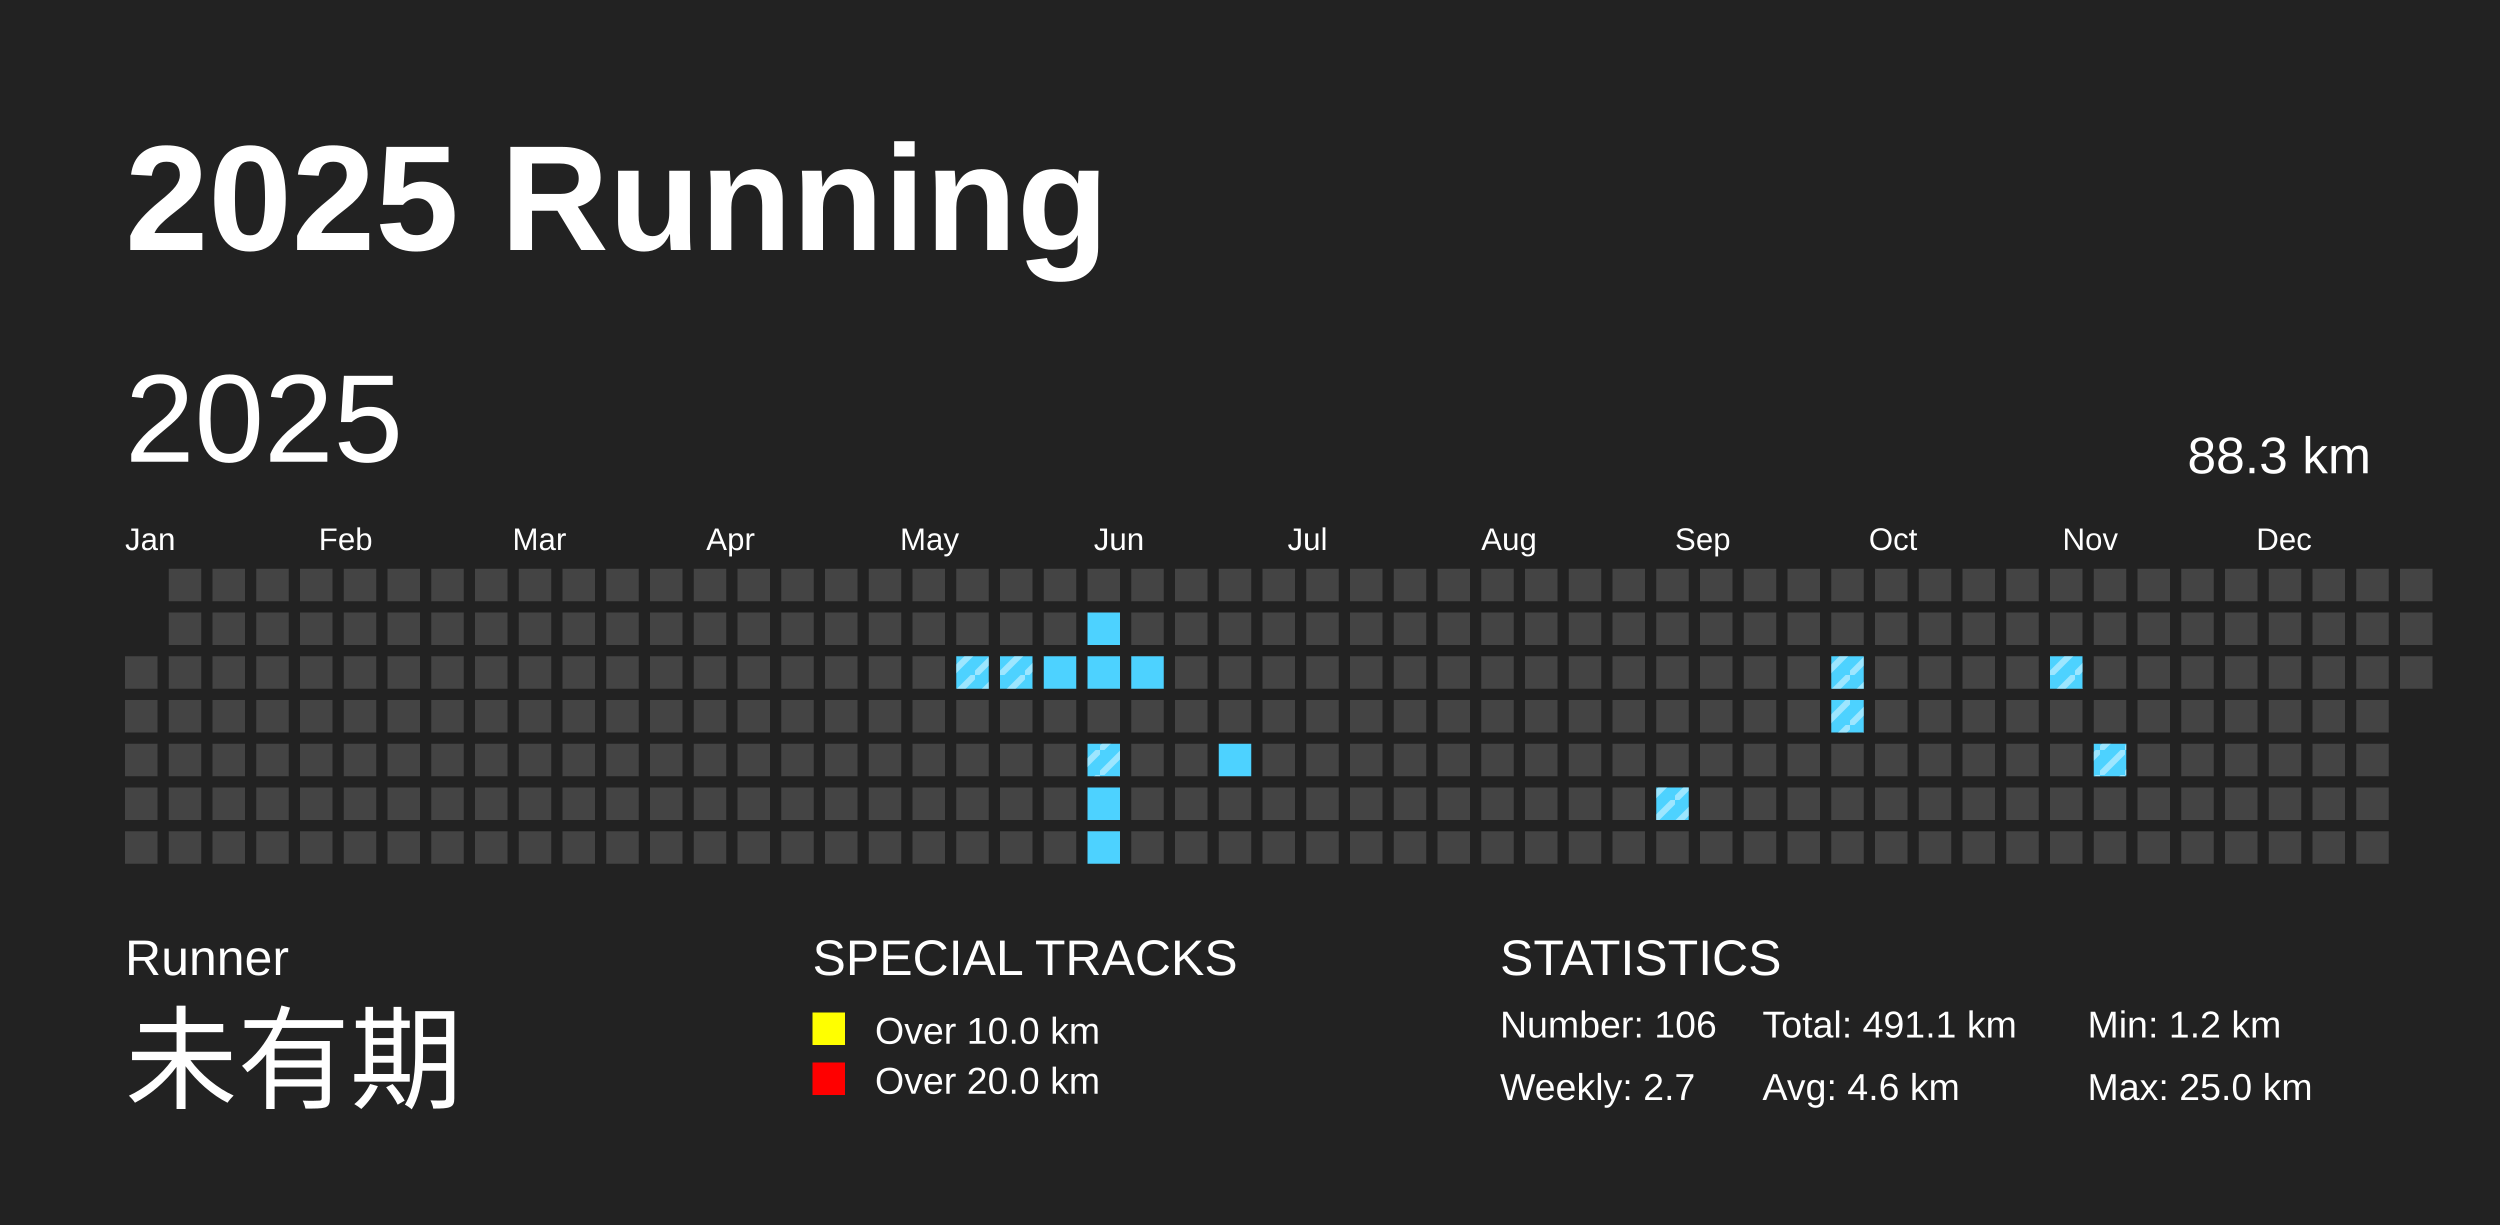
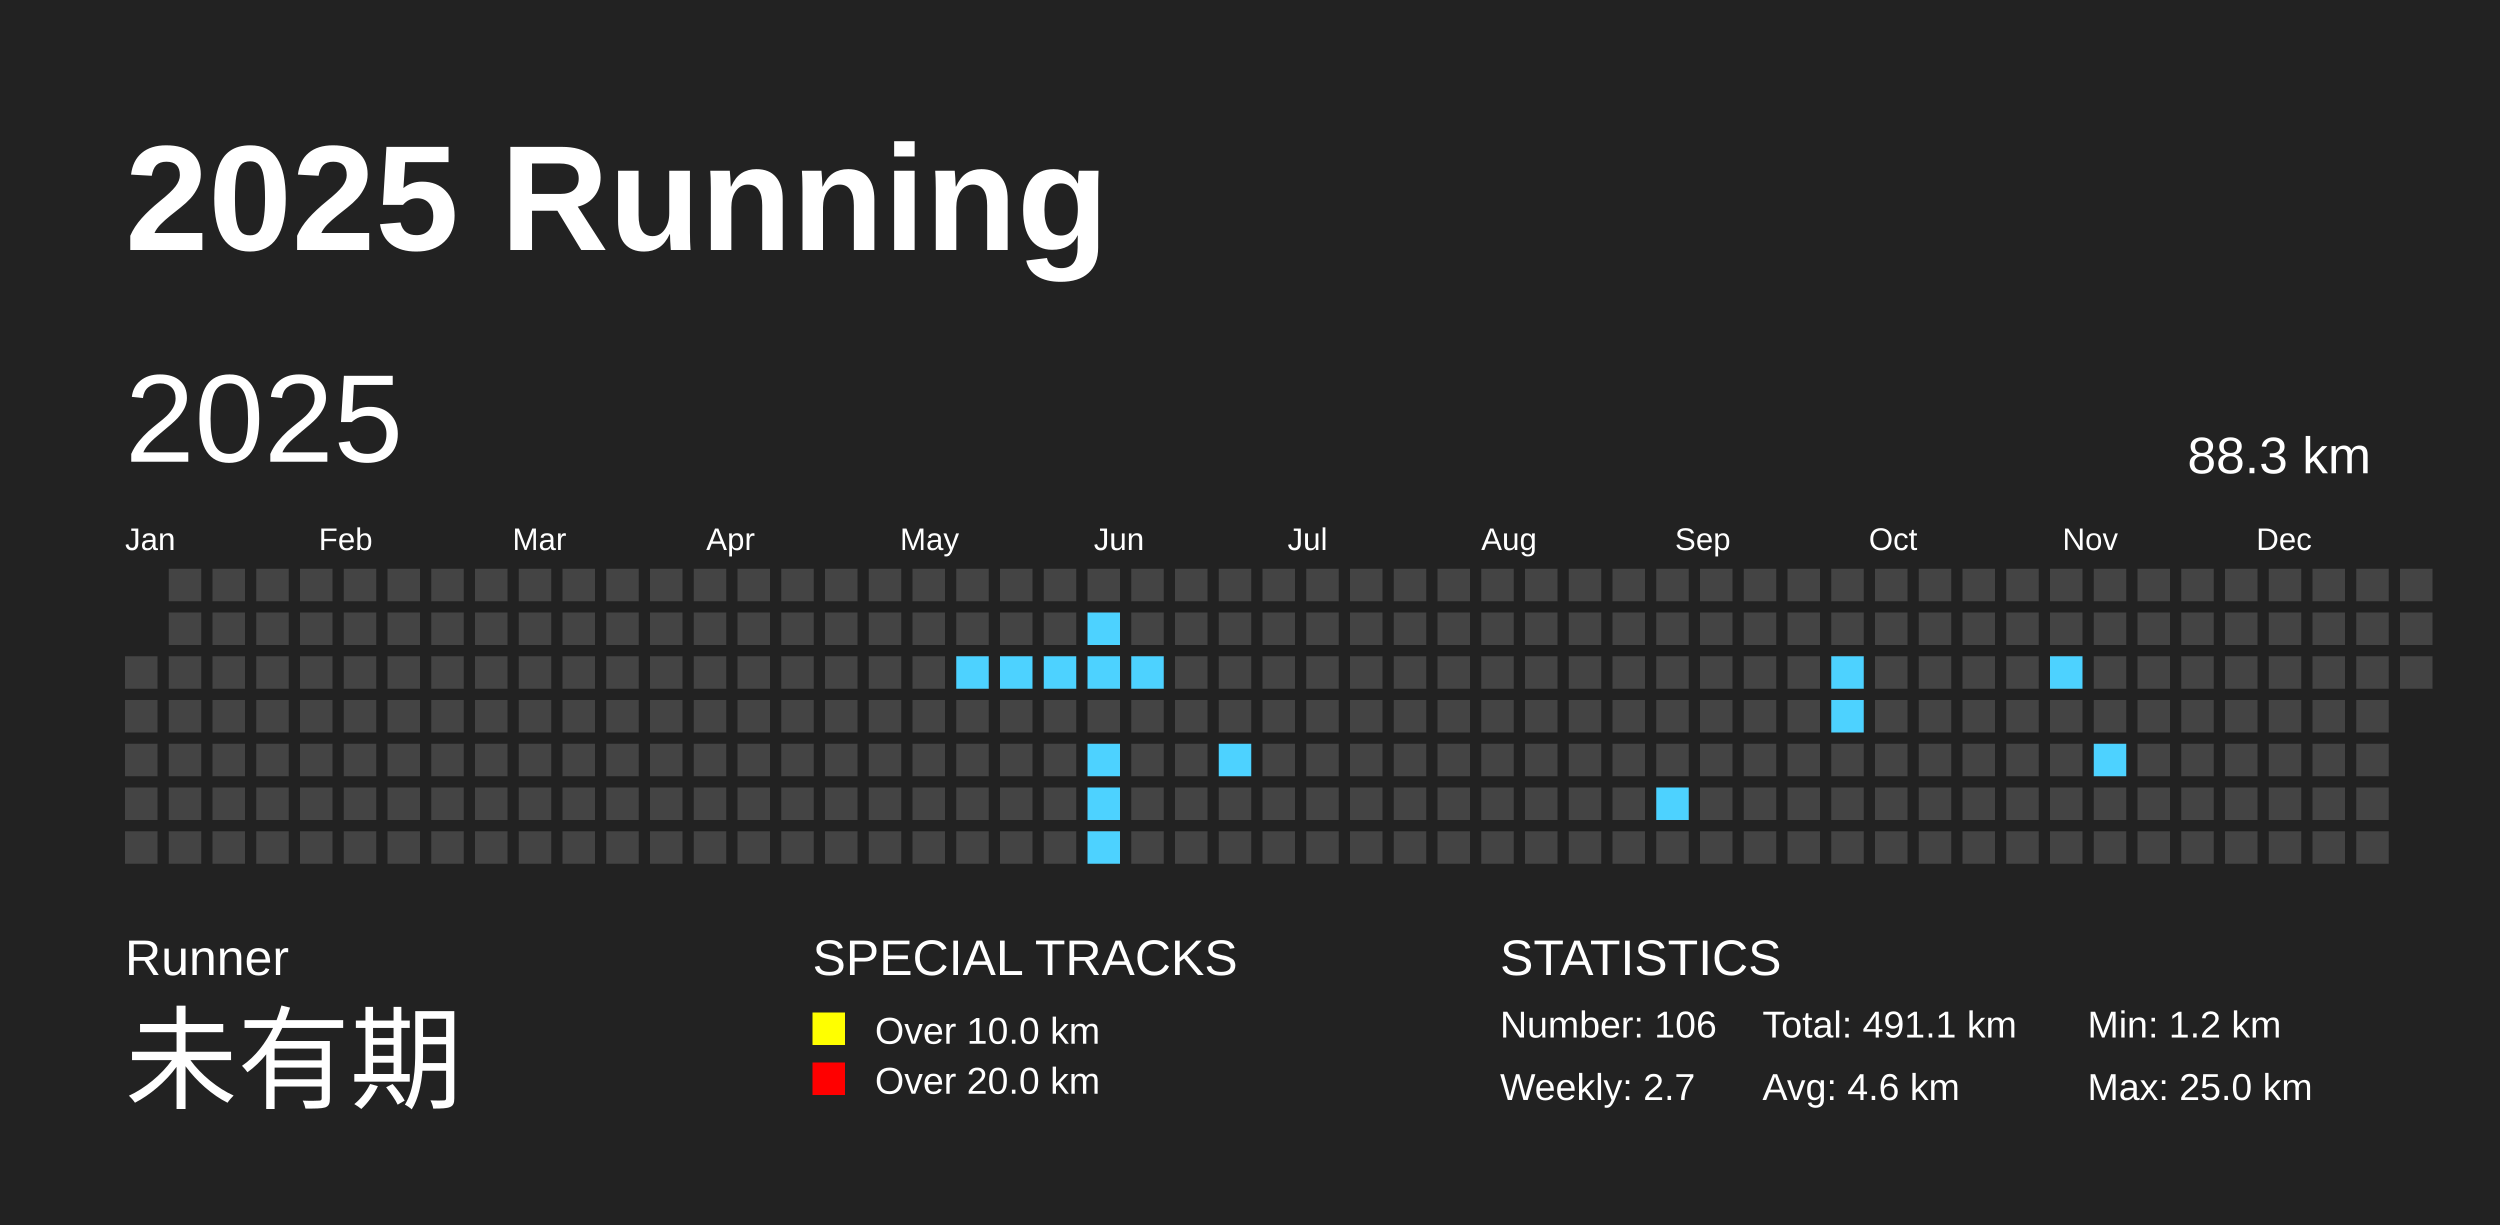
<svg xmlns="http://www.w3.org/2000/svg" baseProfile="full" height="98mm" version="1.1" viewBox="0,0,200,98" width="200mm">
  <defs>
    <pattern height="2" id="indoor-stripe" patternUnits="userSpaceOnUse" width="2">
      <line stroke="white" stroke-opacity="0.45" stroke-width="0.5" x1="0" x2="2" y1="2" y2="0" />
    </pattern>
  </defs>
  <rect fill="#222222" height="98" width="200" x="0" y="0" />
  <text fill="#FFFFFF" style="font-size:12px; font-family:Arial; font-weight:bold;" x="10" y="20">2025 Running</text>
  <text fill="#FFFFFF" style="font-size:4px; font-family:Arial" x="10" y="78">Runner</text>
  <text fill="#FFFFFF" style="font-size:9px; font-family:Arial" x="10" y="88">未有期</text>
  <text fill="#FFFFFF" style="font-size:4px; font-family:Arial" x="65" y="78">SPECIAL TRACKS</text>
  <rect fill="yellow" height="2.6" width="2.6" x="65" y="81" />
  <text fill="#FFFFFF" style="font-size:3px; font-family:Arial" x="70" y="83.5">Over 10.0 km</text>
  <rect fill="red" height="2.6" width="2.6" x="65" y="85" />
  <text fill="#FFFFFF" style="font-size:3px; font-family:Arial" x="70" y="87.5">Over 20.0 km</text>
  <text fill="#FFFFFF" style="font-size:4px; font-family:Arial" x="120" y="78">STATISTICS</text>
  <text fill="#FFFFFF" style="font-size:3px; font-family:Arial" x="120" y="83">Number: 106</text>
  <text fill="#FFFFFF" style="font-size:3px; font-family:Arial" x="120" y="88">Weekly: 2.7</text>
  <text fill="#FFFFFF" style="font-size:3px; font-family:Arial" x="141" y="83">Total: 491.1 km</text>
  <text fill="#FFFFFF" style="font-size:3px; font-family:Arial" x="141" y="88">Avg: 4.6 km</text>
  <text fill="#FFFFFF" style="font-size:3px; font-family:Arial" x="167" y="83">Min: 1.2 km</text>
  <text fill="#FFFFFF" style="font-size:3px; font-family:Arial" x="167" y="88">Max: 25.0 km</text>
  <text dominant-baseline="hanging" fill="#FFFFFF" style="font-size:10.0px; font-family:Arial;" x="10" y="30">2025</text>
  <text dominant-baseline="hanging" fill="#FFFFFF" style="font-size:4.125px; font-family:Arial;" x="175" y="35">88.3 km</text>
  <text fill="#FFFFFF" style="font-size:2.5px; font-family:Arial" x="10.0" y="44">Jan</text>
  <text fill="#FFFFFF" style="font-size:2.5px; font-family:Arial" x="25.5" y="44">Feb</text>
  <text fill="#FFFFFF" style="font-size:2.5px; font-family:Arial" x="41.0" y="44">Mar</text>
  <text fill="#FFFFFF" style="font-size:2.5px; font-family:Arial" x="56.5" y="44">Apr</text>
  <text fill="#FFFFFF" style="font-size:2.5px; font-family:Arial" x="72.0" y="44">May</text>
  <text fill="#FFFFFF" style="font-size:2.5px; font-family:Arial" x="87.5" y="44">Jun</text>
  <text fill="#FFFFFF" style="font-size:2.5px; font-family:Arial" x="103.0" y="44">Jul</text>
  <text fill="#FFFFFF" style="font-size:2.5px; font-family:Arial" x="118.5" y="44">Aug</text>
  <text fill="#FFFFFF" style="font-size:2.5px; font-family:Arial" x="134.0" y="44">Sep</text>
  <text fill="#FFFFFF" style="font-size:2.5px; font-family:Arial" x="149.5" y="44">Oct</text>
  <text fill="#FFFFFF" style="font-size:2.5px; font-family:Arial" x="165.0" y="44">Nov</text>
  <text fill="#FFFFFF" style="font-size:2.5px; font-family:Arial" x="180.5" y="44">Dec</text>
  <rect fill="#444444" height="2.6" width="2.6" x="10.0" y="52.5" />
  <rect fill="#444444" height="2.6" width="2.6" x="10.0" y="56.0" />
  <rect fill="#444444" height="2.6" width="2.6" x="10.0" y="59.5" />
  <rect fill="#444444" height="2.6" width="2.6" x="10.0" y="63.0" />
  <rect fill="#444444" height="2.6" width="2.6" x="10.0" y="66.5" />
  <rect fill="#444444" height="2.6" width="2.6" x="13.5" y="45.5" />
  <rect fill="#444444" height="2.6" width="2.6" x="13.5" y="49.0" />
  <rect fill="#444444" height="2.6" width="2.6" x="13.5" y="52.5" />
  <rect fill="#444444" height="2.6" width="2.6" x="13.5" y="56.0" />
  <rect fill="#444444" height="2.6" width="2.6" x="13.5" y="59.5" />
  <rect fill="#444444" height="2.6" width="2.6" x="13.5" y="63.0" />
  <rect fill="#444444" height="2.6" width="2.6" x="13.5" y="66.5" />
  <rect fill="#444444" height="2.6" width="2.6" x="17.0" y="45.5" />
  <rect fill="#444444" height="2.6" width="2.6" x="17.0" y="49.0" />
  <rect fill="#444444" height="2.6" width="2.6" x="17.0" y="52.5" />
  <rect fill="#444444" height="2.6" width="2.6" x="17.0" y="56.0" />
  <rect fill="#444444" height="2.6" width="2.6" x="17.0" y="59.5" />
  <rect fill="#444444" height="2.6" width="2.6" x="17.0" y="63.0" />
  <rect fill="#444444" height="2.6" width="2.6" x="17.0" y="66.5" />
  <rect fill="#444444" height="2.6" width="2.6" x="20.5" y="45.5" />
  <rect fill="#444444" height="2.6" width="2.6" x="20.5" y="49.0" />
  <rect fill="#444444" height="2.6" width="2.6" x="20.5" y="52.5" />
  <rect fill="#444444" height="2.6" width="2.6" x="20.5" y="56.0" />
  <rect fill="#444444" height="2.6" width="2.6" x="20.5" y="59.5" />
  <rect fill="#444444" height="2.6" width="2.6" x="20.5" y="63.0" />
  <rect fill="#444444" height="2.6" width="2.6" x="20.5" y="66.5" />
  <rect fill="#444444" height="2.6" width="2.6" x="24.0" y="45.5" />
  <rect fill="#444444" height="2.6" width="2.6" x="24.0" y="49.0" />
  <rect fill="#444444" height="2.6" width="2.6" x="24.0" y="52.5" />
  <rect fill="#444444" height="2.6" width="2.6" x="24.0" y="56.0" />
  <rect fill="#444444" height="2.6" width="2.6" x="24.0" y="59.5" />
  <rect fill="#444444" height="2.6" width="2.6" x="24.0" y="63.0" />
  <rect fill="#444444" height="2.6" width="2.6" x="24.0" y="66.5" />
  <rect fill="#444444" height="2.6" width="2.6" x="27.5" y="45.5" />
  <rect fill="#444444" height="2.6" width="2.6" x="27.5" y="49.0" />
  <rect fill="#444444" height="2.6" width="2.6" x="27.5" y="52.5" />
  <rect fill="#444444" height="2.6" width="2.6" x="27.5" y="56.0" />
  <rect fill="#444444" height="2.6" width="2.6" x="27.5" y="59.5" />
  <rect fill="#444444" height="2.6" width="2.6" x="27.5" y="63.0" />
  <rect fill="#444444" height="2.6" width="2.6" x="27.5" y="66.5" />
  <rect fill="#444444" height="2.6" width="2.6" x="31.0" y="45.5" />
  <rect fill="#444444" height="2.6" width="2.6" x="31.0" y="49.0" />
  <rect fill="#444444" height="2.6" width="2.6" x="31.0" y="52.5" />
  <rect fill="#444444" height="2.6" width="2.6" x="31.0" y="56.0" />
  <rect fill="#444444" height="2.6" width="2.6" x="31.0" y="59.5" />
  <rect fill="#444444" height="2.6" width="2.6" x="31.0" y="63.0" />
  <rect fill="#444444" height="2.6" width="2.6" x="31.0" y="66.5" />
  <rect fill="#444444" height="2.6" width="2.6" x="34.5" y="45.5" />
  <rect fill="#444444" height="2.6" width="2.6" x="34.5" y="49.0" />
  <rect fill="#444444" height="2.6" width="2.6" x="34.5" y="52.5" />
  <rect fill="#444444" height="2.6" width="2.6" x="34.5" y="56.0" />
  <rect fill="#444444" height="2.6" width="2.6" x="34.5" y="59.5" />
  <rect fill="#444444" height="2.6" width="2.6" x="34.5" y="63.0" />
  <rect fill="#444444" height="2.6" width="2.6" x="34.5" y="66.5" />
  <rect fill="#444444" height="2.6" width="2.6" x="38.0" y="45.5" />
  <rect fill="#444444" height="2.6" width="2.6" x="38.0" y="49.0" />
  <rect fill="#444444" height="2.6" width="2.6" x="38.0" y="52.5" />
  <rect fill="#444444" height="2.6" width="2.6" x="38.0" y="56.0" />
  <rect fill="#444444" height="2.6" width="2.6" x="38.0" y="59.5" />
  <rect fill="#444444" height="2.6" width="2.6" x="38.0" y="63.0" />
  <rect fill="#444444" height="2.6" width="2.6" x="38.0" y="66.5" />
  <rect fill="#444444" height="2.6" width="2.6" x="41.5" y="45.5" />
  <rect fill="#444444" height="2.6" width="2.6" x="41.5" y="49.0" />
  <rect fill="#444444" height="2.6" width="2.6" x="41.5" y="52.5" />
  <rect fill="#444444" height="2.6" width="2.6" x="41.5" y="56.0" />
  <rect fill="#444444" height="2.6" width="2.6" x="41.5" y="59.5" />
  <rect fill="#444444" height="2.6" width="2.6" x="41.5" y="63.0" />
  <rect fill="#444444" height="2.6" width="2.6" x="41.5" y="66.5" />
  <rect fill="#444444" height="2.6" width="2.6" x="45.0" y="45.5" />
  <rect fill="#444444" height="2.6" width="2.6" x="45.0" y="49.0" />
  <rect fill="#444444" height="2.6" width="2.6" x="45.0" y="52.5" />
  <rect fill="#444444" height="2.6" width="2.6" x="45.0" y="56.0" />
  <rect fill="#444444" height="2.6" width="2.6" x="45.0" y="59.5" />
  <rect fill="#444444" height="2.6" width="2.6" x="45.0" y="63.0" />
  <rect fill="#444444" height="2.6" width="2.6" x="45.0" y="66.5" />
  <rect fill="#444444" height="2.6" width="2.6" x="48.5" y="45.5" />
  <rect fill="#444444" height="2.6" width="2.6" x="48.5" y="49.0" />
  <rect fill="#444444" height="2.6" width="2.6" x="48.5" y="52.5" />
  <rect fill="#444444" height="2.6" width="2.6" x="48.5" y="56.0" />
  <rect fill="#444444" height="2.6" width="2.6" x="48.5" y="59.5" />
  <rect fill="#444444" height="2.6" width="2.6" x="48.5" y="63.0" />
  <rect fill="#444444" height="2.6" width="2.6" x="48.5" y="66.5" />
  <rect fill="#444444" height="2.6" width="2.6" x="52.0" y="45.5" />
  <rect fill="#444444" height="2.6" width="2.6" x="52.0" y="49.0" />
  <rect fill="#444444" height="2.6" width="2.6" x="52.0" y="52.5" />
  <rect fill="#444444" height="2.6" width="2.6" x="52.0" y="56.0" />
  <rect fill="#444444" height="2.6" width="2.6" x="52.0" y="59.5" />
  <rect fill="#444444" height="2.6" width="2.6" x="52.0" y="63.0" />
  <rect fill="#444444" height="2.6" width="2.6" x="52.0" y="66.5" />
  <rect fill="#444444" height="2.6" width="2.6" x="55.5" y="45.5" />
  <rect fill="#444444" height="2.6" width="2.6" x="55.5" y="49.0" />
  <rect fill="#444444" height="2.6" width="2.6" x="55.5" y="52.5" />
  <rect fill="#444444" height="2.6" width="2.6" x="55.5" y="56.0" />
  <rect fill="#444444" height="2.6" width="2.6" x="55.5" y="59.5" />
  <rect fill="#444444" height="2.6" width="2.6" x="55.5" y="63.0" />
  <rect fill="#444444" height="2.6" width="2.6" x="55.5" y="66.5" />
  <rect fill="#444444" height="2.6" width="2.6" x="59.0" y="45.5" />
  <rect fill="#444444" height="2.6" width="2.6" x="59.0" y="49.0" />
  <rect fill="#444444" height="2.6" width="2.6" x="59.0" y="52.5" />
  <rect fill="#444444" height="2.6" width="2.6" x="59.0" y="56.0" />
  <rect fill="#444444" height="2.6" width="2.6" x="59.0" y="59.5" />
  <rect fill="#444444" height="2.6" width="2.6" x="59.0" y="63.0" />
  <rect fill="#444444" height="2.6" width="2.6" x="59.0" y="66.5" />
  <rect fill="#444444" height="2.6" width="2.6" x="62.5" y="45.5" />
  <rect fill="#444444" height="2.6" width="2.6" x="62.5" y="49.0" />
  <rect fill="#444444" height="2.6" width="2.6" x="62.5" y="52.5" />
  <rect fill="#444444" height="2.6" width="2.6" x="62.5" y="56.0" />
  <rect fill="#444444" height="2.6" width="2.6" x="62.5" y="59.5" />
  <rect fill="#444444" height="2.6" width="2.6" x="62.5" y="63.0" />
  <rect fill="#444444" height="2.6" width="2.6" x="62.5" y="66.5" />
  <rect fill="#444444" height="2.6" width="2.6" x="66.0" y="45.5" />
  <rect fill="#444444" height="2.6" width="2.6" x="66.0" y="49.0" />
  <rect fill="#444444" height="2.6" width="2.6" x="66.0" y="52.5" />
  <rect fill="#444444" height="2.6" width="2.6" x="66.0" y="56.0" />
  <rect fill="#444444" height="2.6" width="2.6" x="66.0" y="59.5" />
  <rect fill="#444444" height="2.6" width="2.6" x="66.0" y="63.0" />
  <rect fill="#444444" height="2.6" width="2.6" x="66.0" y="66.5" />
  <rect fill="#444444" height="2.6" width="2.6" x="69.5" y="45.5" />
  <rect fill="#444444" height="2.6" width="2.6" x="69.5" y="49.0" />
  <rect fill="#444444" height="2.6" width="2.6" x="69.5" y="52.5" />
  <rect fill="#444444" height="2.6" width="2.6" x="69.5" y="56.0" />
  <rect fill="#444444" height="2.6" width="2.6" x="69.5" y="59.5" />
  <rect fill="#444444" height="2.6" width="2.6" x="69.5" y="63.0" />
  <rect fill="#444444" height="2.6" width="2.6" x="69.5" y="66.5" />
  <rect fill="#444444" height="2.6" width="2.6" x="73.0" y="45.5" />
  <rect fill="#444444" height="2.6" width="2.6" x="73.0" y="49.0" />
  <rect fill="#444444" height="2.6" width="2.6" x="73.0" y="52.5" />
  <rect fill="#444444" height="2.6" width="2.6" x="73.0" y="56.0" />
  <rect fill="#444444" height="2.6" width="2.6" x="73.0" y="59.5" />
  <rect fill="#444444" height="2.6" width="2.6" x="73.0" y="63.0" />
  <rect fill="#444444" height="2.6" width="2.6" x="73.0" y="66.5" />
  <rect fill="#444444" height="2.6" width="2.6" x="76.5" y="45.5" />
  <rect fill="#444444" height="2.6" width="2.6" x="76.5" y="49.0" />
  <rect fill="#4DD2FF" height="2.6" width="2.6" x="76.5" y="52.5" />
-   <rect fill="url(#indoor-stripe)" height="2.6" width="2.6" x="76.5" y="52.5" />
  <rect fill="#444444" height="2.6" width="2.6" x="76.5" y="56.0" />
  <rect fill="#444444" height="2.6" width="2.6" x="76.5" y="59.5" />
  <rect fill="#444444" height="2.6" width="2.6" x="76.5" y="63.0" />
  <rect fill="#444444" height="2.6" width="2.6" x="76.5" y="66.5" />
  <rect fill="#444444" height="2.6" width="2.6" x="80.0" y="45.5" />
  <rect fill="#444444" height="2.6" width="2.6" x="80.0" y="49.0" />
  <rect fill="#4DD2FF" height="2.6" width="2.6" x="80.0" y="52.5" />
-   <rect fill="url(#indoor-stripe)" height="2.6" width="2.6" x="80.0" y="52.5" />
  <rect fill="#444444" height="2.6" width="2.6" x="80.0" y="56.0" />
  <rect fill="#444444" height="2.6" width="2.6" x="80.0" y="59.5" />
  <rect fill="#444444" height="2.6" width="2.6" x="80.0" y="63.0" />
  <rect fill="#444444" height="2.6" width="2.6" x="80.0" y="66.5" />
  <rect fill="#444444" height="2.6" width="2.6" x="83.5" y="45.5" />
  <rect fill="#444444" height="2.6" width="2.6" x="83.5" y="49.0" />
  <rect fill="#4DD2FF" height="2.6" width="2.6" x="83.5" y="52.5" />
  <rect fill="#444444" height="2.6" width="2.6" x="83.5" y="56.0" />
  <rect fill="#444444" height="2.6" width="2.6" x="83.5" y="59.5" />
  <rect fill="#444444" height="2.6" width="2.6" x="83.5" y="63.0" />
  <rect fill="#444444" height="2.6" width="2.6" x="83.5" y="66.5" />
  <rect fill="#444444" height="2.6" width="2.6" x="87.0" y="45.5" />
  <rect fill="#4DD2FF" height="2.6" width="2.6" x="87.0" y="49.0" />
  <rect fill="#4DD2FF" height="2.6" width="2.6" x="87.0" y="52.5" />
  <rect fill="#444444" height="2.6" width="2.6" x="87.0" y="56.0" />
  <rect fill="#4DD2FF" height="2.6" width="2.6" x="87.0" y="59.5" />
-   <rect fill="url(#indoor-stripe)" height="2.6" width="2.6" x="87.0" y="59.5" />
  <rect fill="#4DD2FF" height="2.6" width="2.6" x="87.0" y="63.0" />
  <rect fill="#4DD2FF" height="2.6" width="2.6" x="87.0" y="66.5" />
  <rect fill="#444444" height="2.6" width="2.6" x="90.5" y="45.5" />
  <rect fill="#444444" height="2.6" width="2.6" x="90.5" y="49.0" />
  <rect fill="#4DD2FF" height="2.6" width="2.6" x="90.5" y="52.5" />
  <rect fill="#444444" height="2.6" width="2.6" x="90.5" y="56.0" />
  <rect fill="#444444" height="2.6" width="2.6" x="90.5" y="59.5" />
  <rect fill="#444444" height="2.6" width="2.6" x="90.5" y="63.0" />
  <rect fill="#444444" height="2.6" width="2.6" x="90.5" y="66.5" />
  <rect fill="#444444" height="2.6" width="2.6" x="94.0" y="45.5" />
  <rect fill="#444444" height="2.6" width="2.6" x="94.0" y="49.0" />
  <rect fill="#444444" height="2.6" width="2.6" x="94.0" y="52.5" />
  <rect fill="#444444" height="2.6" width="2.6" x="94.0" y="56.0" />
  <rect fill="#444444" height="2.6" width="2.6" x="94.0" y="59.5" />
  <rect fill="#444444" height="2.6" width="2.6" x="94.0" y="63.0" />
  <rect fill="#444444" height="2.6" width="2.6" x="94.0" y="66.5" />
  <rect fill="#444444" height="2.6" width="2.6" x="97.5" y="45.5" />
  <rect fill="#444444" height="2.6" width="2.6" x="97.5" y="49.0" />
  <rect fill="#444444" height="2.6" width="2.6" x="97.5" y="52.5" />
  <rect fill="#444444" height="2.6" width="2.6" x="97.5" y="56.0" />
  <rect fill="#4DD2FF" height="2.6" width="2.6" x="97.5" y="59.5" />
  <rect fill="#444444" height="2.6" width="2.6" x="97.5" y="63.0" />
  <rect fill="#444444" height="2.6" width="2.6" x="97.5" y="66.5" />
  <rect fill="#444444" height="2.6" width="2.6" x="101.0" y="45.5" />
  <rect fill="#444444" height="2.6" width="2.6" x="101.0" y="49.0" />
  <rect fill="#444444" height="2.6" width="2.6" x="101.0" y="52.5" />
  <rect fill="#444444" height="2.6" width="2.6" x="101.0" y="56.0" />
  <rect fill="#444444" height="2.6" width="2.6" x="101.0" y="59.5" />
  <rect fill="#444444" height="2.6" width="2.6" x="101.0" y="63.0" />
  <rect fill="#444444" height="2.6" width="2.6" x="101.0" y="66.5" />
  <rect fill="#444444" height="2.6" width="2.6" x="104.5" y="45.5" />
  <rect fill="#444444" height="2.6" width="2.6" x="104.5" y="49.0" />
  <rect fill="#444444" height="2.6" width="2.6" x="104.5" y="52.5" />
  <rect fill="#444444" height="2.6" width="2.6" x="104.5" y="56.0" />
  <rect fill="#444444" height="2.6" width="2.6" x="104.5" y="59.5" />
  <rect fill="#444444" height="2.6" width="2.6" x="104.5" y="63.0" />
  <rect fill="#444444" height="2.6" width="2.6" x="104.5" y="66.5" />
  <rect fill="#444444" height="2.6" width="2.6" x="108.0" y="45.5" />
  <rect fill="#444444" height="2.6" width="2.6" x="108.0" y="49.0" />
  <rect fill="#444444" height="2.6" width="2.6" x="108.0" y="52.5" />
  <rect fill="#444444" height="2.6" width="2.6" x="108.0" y="56.0" />
  <rect fill="#444444" height="2.6" width="2.6" x="108.0" y="59.5" />
  <rect fill="#444444" height="2.6" width="2.6" x="108.0" y="63.0" />
  <rect fill="#444444" height="2.6" width="2.6" x="108.0" y="66.5" />
  <rect fill="#444444" height="2.6" width="2.6" x="111.5" y="45.5" />
  <rect fill="#444444" height="2.6" width="2.6" x="111.5" y="49.0" />
  <rect fill="#444444" height="2.6" width="2.6" x="111.5" y="52.5" />
  <rect fill="#444444" height="2.6" width="2.6" x="111.5" y="56.0" />
  <rect fill="#444444" height="2.6" width="2.6" x="111.5" y="59.5" />
  <rect fill="#444444" height="2.6" width="2.6" x="111.5" y="63.0" />
  <rect fill="#444444" height="2.6" width="2.6" x="111.5" y="66.5" />
  <rect fill="#444444" height="2.6" width="2.6" x="115.0" y="45.5" />
  <rect fill="#444444" height="2.6" width="2.6" x="115.0" y="49.0" />
  <rect fill="#444444" height="2.6" width="2.6" x="115.0" y="52.5" />
  <rect fill="#444444" height="2.6" width="2.6" x="115.0" y="56.0" />
  <rect fill="#444444" height="2.6" width="2.6" x="115.0" y="59.5" />
  <rect fill="#444444" height="2.6" width="2.6" x="115.0" y="63.0" />
  <rect fill="#444444" height="2.6" width="2.6" x="115.0" y="66.5" />
  <rect fill="#444444" height="2.6" width="2.6" x="118.5" y="45.5" />
  <rect fill="#444444" height="2.6" width="2.6" x="118.5" y="49.0" />
  <rect fill="#444444" height="2.6" width="2.6" x="118.5" y="52.5" />
  <rect fill="#444444" height="2.6" width="2.6" x="118.5" y="56.0" />
  <rect fill="#444444" height="2.6" width="2.6" x="118.5" y="59.5" />
  <rect fill="#444444" height="2.6" width="2.6" x="118.5" y="63.0" />
  <rect fill="#444444" height="2.6" width="2.6" x="118.5" y="66.5" />
  <rect fill="#444444" height="2.6" width="2.6" x="122.0" y="45.5" />
  <rect fill="#444444" height="2.6" width="2.6" x="122.0" y="49.0" />
  <rect fill="#444444" height="2.6" width="2.6" x="122.0" y="52.5" />
  <rect fill="#444444" height="2.6" width="2.6" x="122.0" y="56.0" />
  <rect fill="#444444" height="2.6" width="2.6" x="122.0" y="59.5" />
  <rect fill="#444444" height="2.6" width="2.6" x="122.0" y="63.0" />
  <rect fill="#444444" height="2.6" width="2.6" x="122.0" y="66.5" />
  <rect fill="#444444" height="2.6" width="2.6" x="125.5" y="45.5" />
  <rect fill="#444444" height="2.6" width="2.6" x="125.5" y="49.0" />
  <rect fill="#444444" height="2.6" width="2.6" x="125.5" y="52.5" />
  <rect fill="#444444" height="2.6" width="2.6" x="125.5" y="56.0" />
  <rect fill="#444444" height="2.6" width="2.6" x="125.5" y="59.5" />
  <rect fill="#444444" height="2.6" width="2.6" x="125.5" y="63.0" />
  <rect fill="#444444" height="2.6" width="2.6" x="125.5" y="66.5" />
  <rect fill="#444444" height="2.6" width="2.6" x="129.0" y="45.5" />
  <rect fill="#444444" height="2.6" width="2.6" x="129.0" y="49.0" />
  <rect fill="#444444" height="2.6" width="2.6" x="129.0" y="52.5" />
  <rect fill="#444444" height="2.6" width="2.6" x="129.0" y="56.0" />
  <rect fill="#444444" height="2.6" width="2.6" x="129.0" y="59.5" />
  <rect fill="#444444" height="2.6" width="2.6" x="129.0" y="63.0" />
  <rect fill="#444444" height="2.6" width="2.6" x="129.0" y="66.5" />
  <rect fill="#444444" height="2.6" width="2.6" x="132.5" y="45.5" />
  <rect fill="#444444" height="2.6" width="2.6" x="132.5" y="49.0" />
  <rect fill="#444444" height="2.6" width="2.6" x="132.5" y="52.5" />
  <rect fill="#444444" height="2.6" width="2.6" x="132.5" y="56.0" />
  <rect fill="#444444" height="2.6" width="2.6" x="132.5" y="59.5" />
  <rect fill="#4DD2FF" height="2.6" width="2.6" x="132.5" y="63.0" />
-   <rect fill="url(#indoor-stripe)" height="2.6" width="2.6" x="132.5" y="63.0" />
  <rect fill="#444444" height="2.6" width="2.6" x="132.5" y="66.5" />
  <rect fill="#444444" height="2.6" width="2.6" x="136.0" y="45.5" />
  <rect fill="#444444" height="2.6" width="2.6" x="136.0" y="49.0" />
  <rect fill="#444444" height="2.6" width="2.6" x="136.0" y="52.5" />
  <rect fill="#444444" height="2.6" width="2.6" x="136.0" y="56.0" />
  <rect fill="#444444" height="2.6" width="2.6" x="136.0" y="59.5" />
  <rect fill="#444444" height="2.6" width="2.6" x="136.0" y="63.0" />
  <rect fill="#444444" height="2.6" width="2.6" x="136.0" y="66.5" />
  <rect fill="#444444" height="2.6" width="2.6" x="139.5" y="45.5" />
  <rect fill="#444444" height="2.6" width="2.6" x="139.5" y="49.0" />
  <rect fill="#444444" height="2.6" width="2.6" x="139.5" y="52.5" />
  <rect fill="#444444" height="2.6" width="2.6" x="139.5" y="56.0" />
  <rect fill="#444444" height="2.6" width="2.6" x="139.5" y="59.5" />
  <rect fill="#444444" height="2.6" width="2.6" x="139.5" y="63.0" />
  <rect fill="#444444" height="2.6" width="2.6" x="139.5" y="66.5" />
  <rect fill="#444444" height="2.6" width="2.6" x="143.0" y="45.5" />
  <rect fill="#444444" height="2.6" width="2.6" x="143.0" y="49.0" />
  <rect fill="#444444" height="2.6" width="2.6" x="143.0" y="52.5" />
  <rect fill="#444444" height="2.6" width="2.6" x="143.0" y="56.0" />
  <rect fill="#444444" height="2.6" width="2.6" x="143.0" y="59.5" />
  <rect fill="#444444" height="2.6" width="2.6" x="143.0" y="63.0" />
  <rect fill="#444444" height="2.6" width="2.6" x="143.0" y="66.5" />
  <rect fill="#444444" height="2.6" width="2.6" x="146.5" y="45.5" />
  <rect fill="#444444" height="2.6" width="2.6" x="146.5" y="49.0" />
  <rect fill="#4DD2FF" height="2.6" width="2.6" x="146.5" y="52.5" />
-   <rect fill="url(#indoor-stripe)" height="2.6" width="2.6" x="146.5" y="52.5" />
  <rect fill="#4DD2FF" height="2.6" width="2.6" x="146.5" y="56.0" />
-   <rect fill="url(#indoor-stripe)" height="2.6" width="2.6" x="146.5" y="56.0" />
  <rect fill="#444444" height="2.6" width="2.6" x="146.5" y="59.5" />
  <rect fill="#444444" height="2.6" width="2.6" x="146.5" y="63.0" />
  <rect fill="#444444" height="2.6" width="2.6" x="146.5" y="66.5" />
  <rect fill="#444444" height="2.6" width="2.6" x="150.0" y="45.5" />
  <rect fill="#444444" height="2.6" width="2.6" x="150.0" y="49.0" />
  <rect fill="#444444" height="2.6" width="2.6" x="150.0" y="52.5" />
  <rect fill="#444444" height="2.6" width="2.6" x="150.0" y="56.0" />
  <rect fill="#444444" height="2.6" width="2.6" x="150.0" y="59.5" />
  <rect fill="#444444" height="2.6" width="2.6" x="150.0" y="63.0" />
  <rect fill="#444444" height="2.6" width="2.6" x="150.0" y="66.5" />
  <rect fill="#444444" height="2.6" width="2.6" x="153.5" y="45.5" />
  <rect fill="#444444" height="2.6" width="2.6" x="153.5" y="49.0" />
  <rect fill="#444444" height="2.6" width="2.6" x="153.5" y="52.5" />
  <rect fill="#444444" height="2.6" width="2.6" x="153.5" y="56.0" />
  <rect fill="#444444" height="2.6" width="2.6" x="153.5" y="59.5" />
  <rect fill="#444444" height="2.6" width="2.6" x="153.5" y="63.0" />
  <rect fill="#444444" height="2.6" width="2.6" x="153.5" y="66.5" />
  <rect fill="#444444" height="2.6" width="2.6" x="157.0" y="45.5" />
  <rect fill="#444444" height="2.6" width="2.6" x="157.0" y="49.0" />
  <rect fill="#444444" height="2.6" width="2.6" x="157.0" y="52.5" />
  <rect fill="#444444" height="2.6" width="2.6" x="157.0" y="56.0" />
  <rect fill="#444444" height="2.6" width="2.6" x="157.0" y="59.5" />
  <rect fill="#444444" height="2.6" width="2.6" x="157.0" y="63.0" />
  <rect fill="#444444" height="2.6" width="2.6" x="157.0" y="66.5" />
  <rect fill="#444444" height="2.6" width="2.6" x="160.5" y="45.5" />
  <rect fill="#444444" height="2.6" width="2.6" x="160.5" y="49.0" />
  <rect fill="#444444" height="2.6" width="2.6" x="160.5" y="52.5" />
  <rect fill="#444444" height="2.6" width="2.6" x="160.5" y="56.0" />
  <rect fill="#444444" height="2.6" width="2.6" x="160.5" y="59.5" />
  <rect fill="#444444" height="2.6" width="2.6" x="160.5" y="63.0" />
  <rect fill="#444444" height="2.6" width="2.6" x="160.5" y="66.5" />
  <rect fill="#444444" height="2.6" width="2.6" x="164.0" y="45.5" />
  <rect fill="#444444" height="2.6" width="2.6" x="164.0" y="49.0" />
  <rect fill="#4DD2FF" height="2.6" width="2.6" x="164.0" y="52.5" />
-   <rect fill="url(#indoor-stripe)" height="2.6" width="2.6" x="164.0" y="52.5" />
  <rect fill="#444444" height="2.6" width="2.6" x="164.0" y="56.0" />
  <rect fill="#444444" height="2.6" width="2.6" x="164.0" y="59.5" />
  <rect fill="#444444" height="2.6" width="2.6" x="164.0" y="63.0" />
  <rect fill="#444444" height="2.6" width="2.6" x="164.0" y="66.5" />
  <rect fill="#444444" height="2.6" width="2.6" x="167.5" y="45.5" />
  <rect fill="#444444" height="2.6" width="2.6" x="167.5" y="49.0" />
  <rect fill="#444444" height="2.6" width="2.6" x="167.5" y="52.5" />
  <rect fill="#444444" height="2.6" width="2.6" x="167.5" y="56.0" />
  <rect fill="#4DD2FF" height="2.6" width="2.6" x="167.5" y="59.5" />
-   <rect fill="url(#indoor-stripe)" height="2.6" width="2.6" x="167.5" y="59.5" />
  <rect fill="#444444" height="2.6" width="2.6" x="167.5" y="63.0" />
  <rect fill="#444444" height="2.6" width="2.6" x="167.5" y="66.5" />
  <rect fill="#444444" height="2.6" width="2.6" x="171.0" y="45.5" />
  <rect fill="#444444" height="2.6" width="2.6" x="171.0" y="49.0" />
  <rect fill="#444444" height="2.6" width="2.6" x="171.0" y="52.5" />
  <rect fill="#444444" height="2.6" width="2.6" x="171.0" y="56.0" />
  <rect fill="#444444" height="2.6" width="2.6" x="171.0" y="59.5" />
  <rect fill="#444444" height="2.6" width="2.6" x="171.0" y="63.0" />
  <rect fill="#444444" height="2.6" width="2.6" x="171.0" y="66.5" />
  <rect fill="#444444" height="2.6" width="2.6" x="174.5" y="45.5" />
  <rect fill="#444444" height="2.6" width="2.6" x="174.5" y="49.0" />
  <rect fill="#444444" height="2.6" width="2.6" x="174.5" y="52.5" />
  <rect fill="#444444" height="2.6" width="2.6" x="174.5" y="56.0" />
  <rect fill="#444444" height="2.6" width="2.6" x="174.5" y="59.5" />
  <rect fill="#444444" height="2.6" width="2.6" x="174.5" y="63.0" />
  <rect fill="#444444" height="2.6" width="2.6" x="174.5" y="66.5" />
  <rect fill="#444444" height="2.6" width="2.6" x="178.0" y="45.5" />
  <rect fill="#444444" height="2.6" width="2.6" x="178.0" y="49.0" />
  <rect fill="#444444" height="2.6" width="2.6" x="178.0" y="52.5" />
  <rect fill="#444444" height="2.6" width="2.6" x="178.0" y="56.0" />
  <rect fill="#444444" height="2.6" width="2.6" x="178.0" y="59.5" />
  <rect fill="#444444" height="2.6" width="2.6" x="178.0" y="63.0" />
  <rect fill="#444444" height="2.6" width="2.6" x="178.0" y="66.5" />
  <rect fill="#444444" height="2.6" width="2.6" x="181.5" y="45.5" />
  <rect fill="#444444" height="2.6" width="2.6" x="181.5" y="49.0" />
  <rect fill="#444444" height="2.6" width="2.6" x="181.5" y="52.5" />
  <rect fill="#444444" height="2.6" width="2.6" x="181.5" y="56.0" />
  <rect fill="#444444" height="2.6" width="2.6" x="181.5" y="59.5" />
  <rect fill="#444444" height="2.6" width="2.6" x="181.5" y="63.0" />
  <rect fill="#444444" height="2.6" width="2.6" x="181.5" y="66.5" />
  <rect fill="#444444" height="2.6" width="2.6" x="185.0" y="45.5" />
  <rect fill="#444444" height="2.6" width="2.6" x="185.0" y="49.0" />
  <rect fill="#444444" height="2.6" width="2.6" x="185.0" y="52.5" />
  <rect fill="#444444" height="2.6" width="2.6" x="185.0" y="56.0" />
  <rect fill="#444444" height="2.6" width="2.6" x="185.0" y="59.5" />
  <rect fill="#444444" height="2.6" width="2.6" x="185.0" y="63.0" />
  <rect fill="#444444" height="2.6" width="2.6" x="185.0" y="66.5" />
  <rect fill="#444444" height="2.6" width="2.6" x="188.5" y="45.5" />
  <rect fill="#444444" height="2.6" width="2.6" x="188.5" y="49.0" />
  <rect fill="#444444" height="2.6" width="2.6" x="188.5" y="52.5" />
  <rect fill="#444444" height="2.6" width="2.6" x="188.5" y="56.0" />
  <rect fill="#444444" height="2.6" width="2.6" x="188.5" y="59.5" />
  <rect fill="#444444" height="2.6" width="2.6" x="188.5" y="63.0" />
  <rect fill="#444444" height="2.6" width="2.6" x="188.5" y="66.5" />
  <rect fill="#444444" height="2.6" width="2.6" x="192.0" y="45.5" />
  <rect fill="#444444" height="2.6" width="2.6" x="192.0" y="49.0" />
  <rect fill="#444444" height="2.6" width="2.6" x="192.0" y="52.5" />
</svg>
